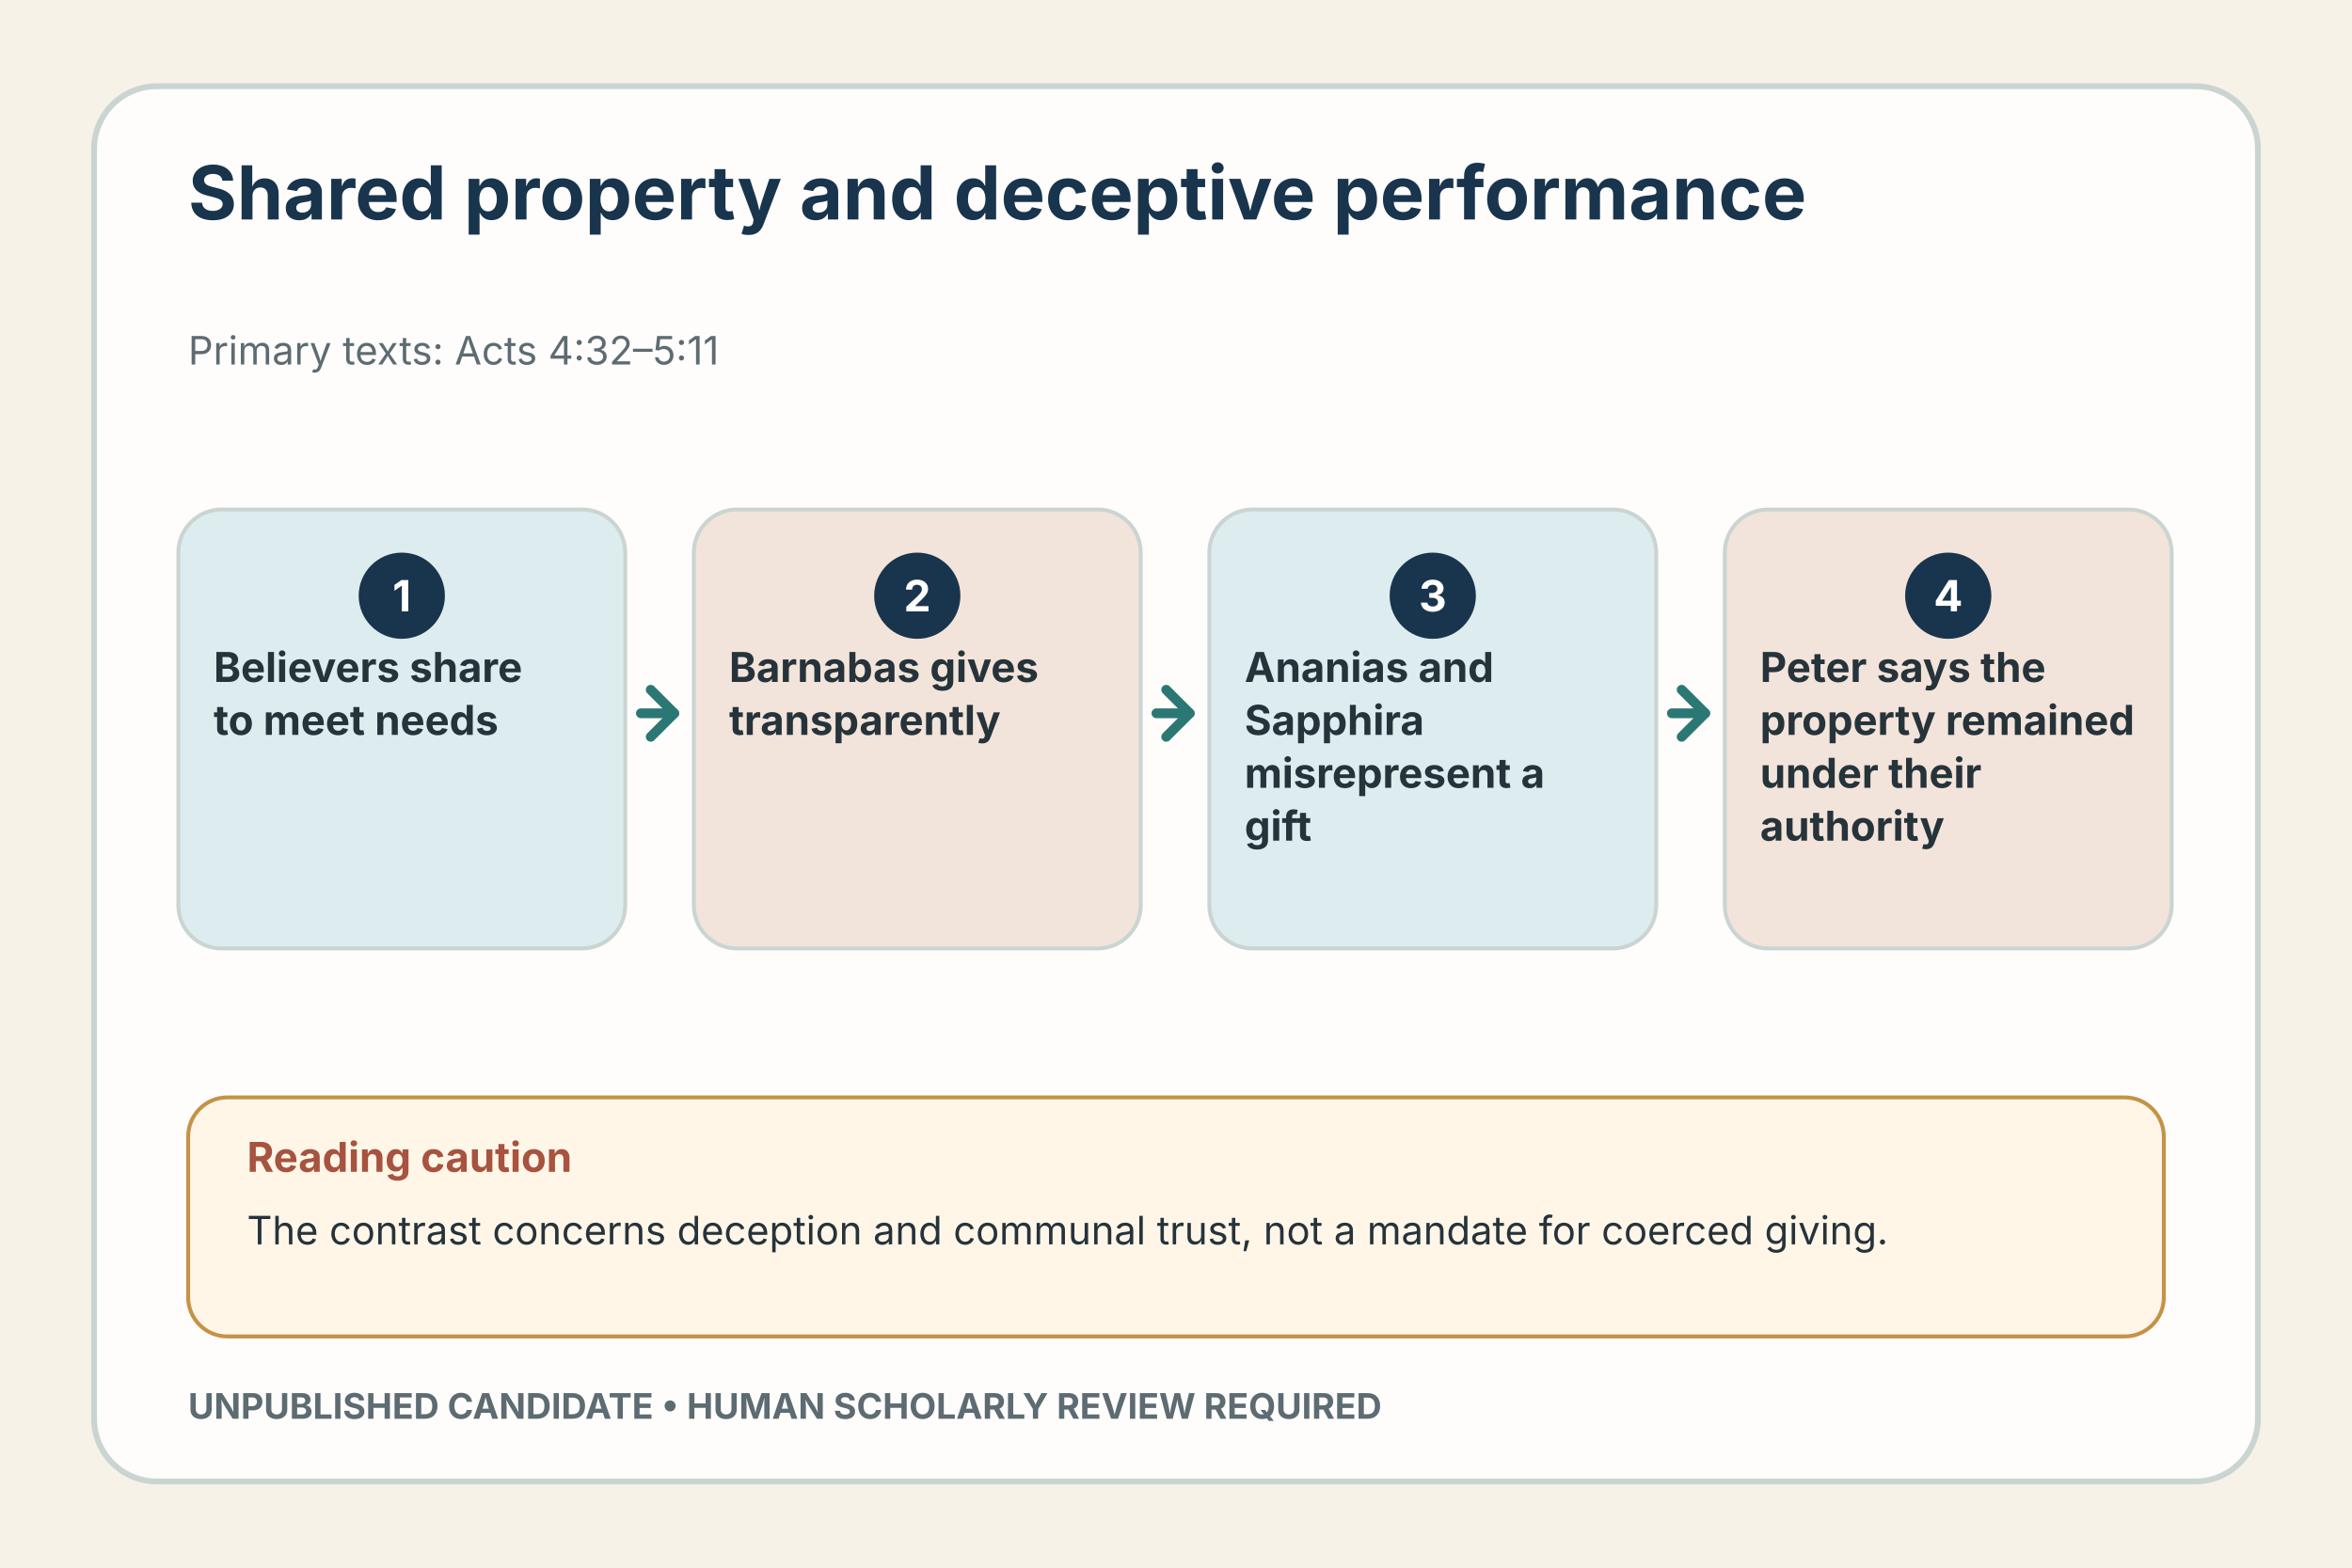
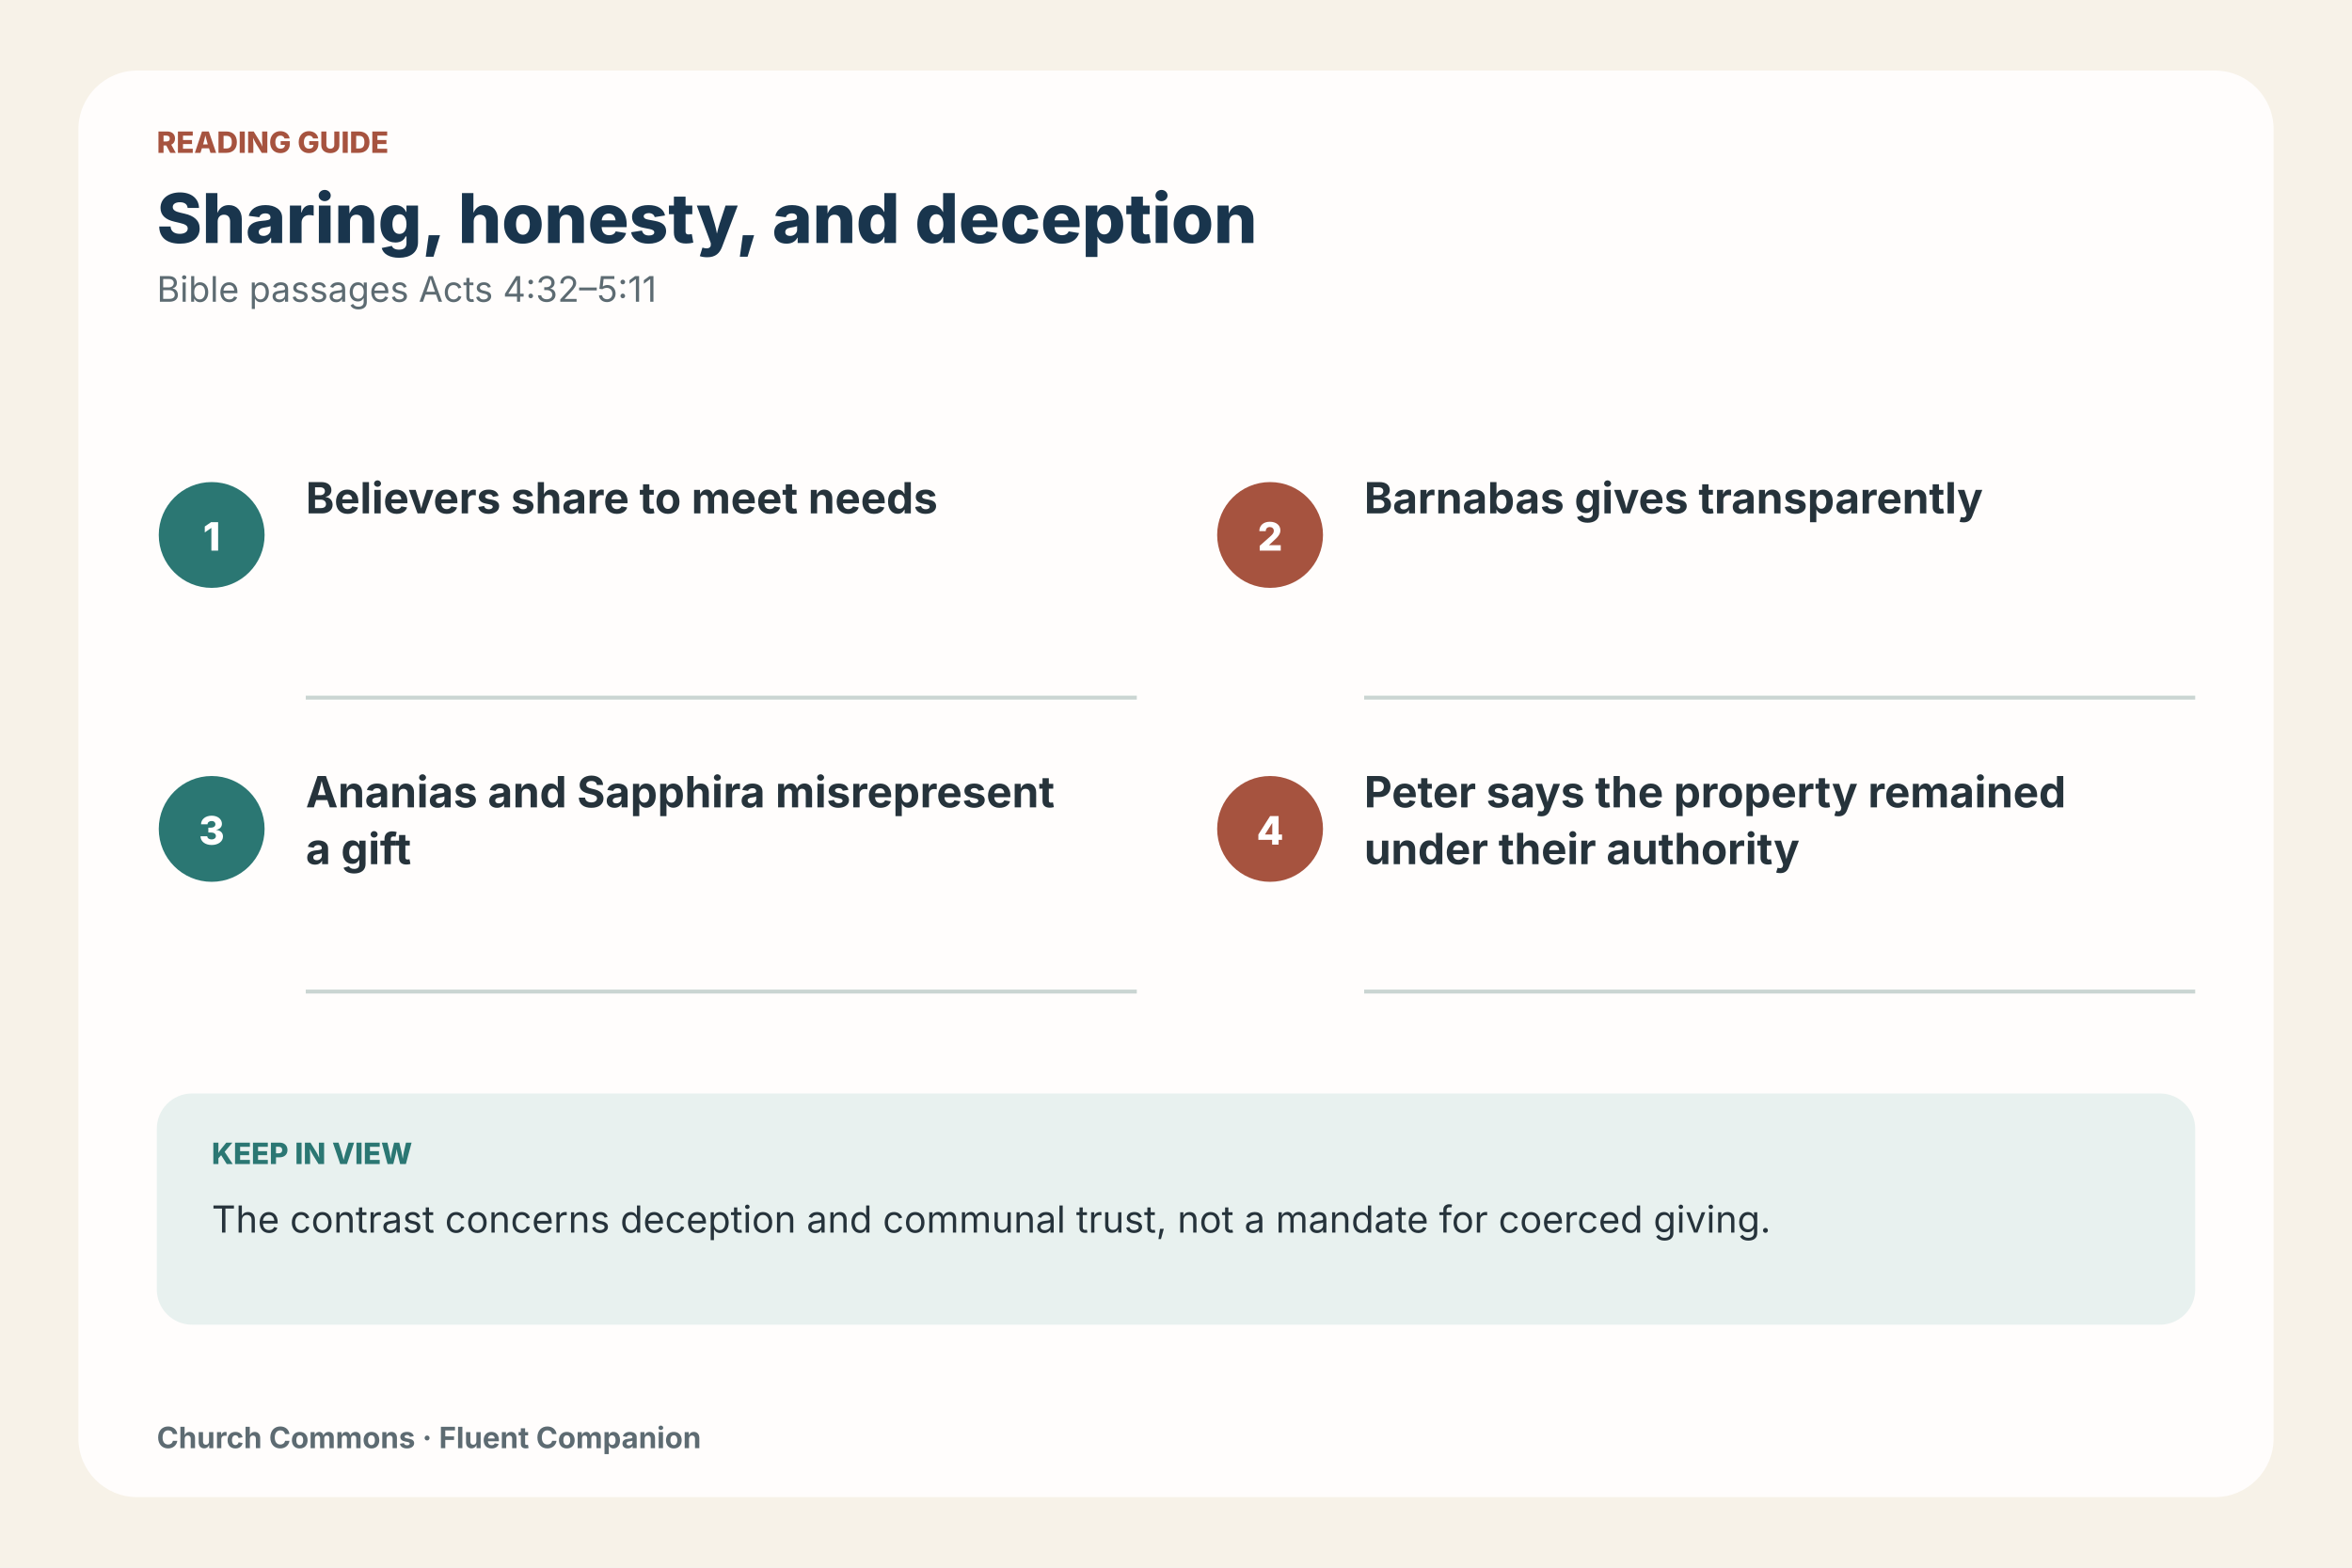
<svg xmlns="http://www.w3.org/2000/svg" width="1200" height="800" viewBox="0 0 1200 800" role="img" aria-labelledby="title desc">
  <rect width="1200" height="800" fill="#F7F2E8" />
  <style>text { font-family: Inter, system-ui, -apple-system, BlinkMacSystemFont, "Segoe UI", sans-serif; }</style>
-   <rect x="48" y="44" width="1104" height="712" rx="32" fill="#FFFDFC" stroke="#CAD5D2" stroke-width="3" />
-   <text x="96" y="112" font-size="38" font-weight="750" fill="#19354D" text-anchor="start">
-     <tspan x="96" dy="0">Shared property and deceptive performance</tspan>
+   <rect x="40" y="36" width="1120" height="728" rx="30" fill="#FFFDFC" />
+   <text x="80" y="78" font-size="15" font-weight="800" fill="#A6533F" text-anchor="start">
+     <tspan x="80" dy="0">READING GUIDE</tspan>
  </text>
-   <text x="96" y="186" font-size="20" font-weight="400" fill="#5D6B72" text-anchor="start">
-     <tspan x="96" dy="0">Primary texts: Acts 4:32–5:11</tspan>
+   <text x="80" y="124" font-size="35" font-weight="760" fill="#19354D" text-anchor="start">
+     <tspan x="80" dy="0">Sharing, honesty, and deception</tspan>
  </text>
-   <rect x="91" y="260" width="228" height="224" rx="22" fill="#DDECEE" stroke="#CAD5D2" stroke-width="2" />
-   <circle cx="205" cy="304" r="22" fill="#19354D" />
-   <text x="205" y="312" font-size="22" font-weight="700" fill="#FFFFFF" text-anchor="middle">
-     <tspan x="205" dy="0">1</tspan>
+   <text x="80" y="154" font-size="18" font-weight="400" fill="#5D6B72" text-anchor="start">
+     <tspan x="80" dy="0">Bible passages  Acts 4:32–5:11</tspan>
  </text>
-   <text x="109" y="348" font-size="21" font-weight="650" fill="#26333B" text-anchor="start">
-     <tspan x="109" dy="0">Believers share</tspan>
-     <tspan x="109" dy="27">to meet needs</tspan>
+   <circle cx="108" cy="273" r="27" fill="#2B7773" />
+   <text x="108" y="281" font-size="20" font-weight="800" fill="#FFFFFF" text-anchor="middle">
+     <tspan x="108" dy="0">1</tspan>
  </text>
-   <path d="M 327 364 L 344 364" stroke="#2B7773" stroke-width="5" stroke-linecap="round" />
-   <path d="M 332 352 L 344 364 L 332 376" fill="none" stroke="#2B7773" stroke-width="5" stroke-linecap="round" stroke-linejoin="round" />
-   <rect x="354" y="260" width="228" height="224" rx="22" fill="#F2E4DA" stroke="#CAD5D2" stroke-width="2" />
-   <circle cx="468" cy="304" r="22" fill="#19354D" />
-   <text x="468" y="312" font-size="22" font-weight="700" fill="#FFFFFF" text-anchor="middle">
-     <tspan x="468" dy="0">2</tspan>
+   <text x="156" y="262" font-size="22" font-weight="650" fill="#26333B" text-anchor="start">
+     <tspan x="156" dy="0">Believers share to meet needs</tspan>
  </text>
-   <text x="372" y="348" font-size="21" font-weight="650" fill="#26333B" text-anchor="start">
-     <tspan x="372" dy="0">Barnabas gives</tspan>
-     <tspan x="372" dy="27">transparently</tspan>
+   <line x1="156" y1="356" x2="580" y2="356" stroke="#CAD5D2" stroke-width="2" />
+   <circle cx="648" cy="273" r="27" fill="#A6533F" />
+   <text x="648" y="281" font-size="20" font-weight="800" fill="#FFFFFF" text-anchor="middle">
+     <tspan x="648" dy="0">2</tspan>
  </text>
-   <path d="M 590 364 L 607 364" stroke="#2B7773" stroke-width="5" stroke-linecap="round" />
-   <path d="M 595 352 L 607 364 L 595 376" fill="none" stroke="#2B7773" stroke-width="5" stroke-linecap="round" stroke-linejoin="round" />
-   <rect x="617" y="260" width="228" height="224" rx="22" fill="#DDECEE" stroke="#CAD5D2" stroke-width="2" />
-   <circle cx="731" cy="304" r="22" fill="#19354D" />
-   <text x="731" y="312" font-size="22" font-weight="700" fill="#FFFFFF" text-anchor="middle">
-     <tspan x="731" dy="0">3</tspan>
+   <text x="696" y="262" font-size="22" font-weight="650" fill="#26333B" text-anchor="start">
+     <tspan x="696" dy="0">Barnabas gives transparently</tspan>
  </text>
-   <text x="635" y="348" font-size="21" font-weight="650" fill="#26333B" text-anchor="start">
-     <tspan x="635" dy="0">Ananias and</tspan>
-     <tspan x="635" dy="27">Sapphira</tspan>
-     <tspan x="635" dy="27">misrepresent a</tspan>
-     <tspan x="635" dy="27">gift</tspan>
+   <line x1="696" y1="356" x2="1120" y2="356" stroke="#CAD5D2" stroke-width="2" />
+   <circle cx="108" cy="423" r="27" fill="#2B7773" />
+   <text x="108" y="431" font-size="20" font-weight="800" fill="#FFFFFF" text-anchor="middle">
+     <tspan x="108" dy="0">3</tspan>
  </text>
-   <path d="M 853 364 L 870 364" stroke="#2B7773" stroke-width="5" stroke-linecap="round" />
-   <path d="M 858 352 L 870 364 L 858 376" fill="none" stroke="#2B7773" stroke-width="5" stroke-linecap="round" stroke-linejoin="round" />
-   <rect x="880" y="260" width="228" height="224" rx="22" fill="#F2E4DA" stroke="#CAD5D2" stroke-width="2" />
-   <circle cx="994" cy="304" r="22" fill="#19354D" />
-   <text x="994" y="312" font-size="22" font-weight="700" fill="#FFFFFF" text-anchor="middle">
-     <tspan x="994" dy="0">4</tspan>
+   <text x="156" y="412" font-size="22" font-weight="650" fill="#26333B" text-anchor="start">
+     <tspan x="156" dy="0">Ananias and Sapphira misrepresent</tspan>
+     <tspan x="156" dy="29">a gift</tspan>
  </text>
-   <text x="898" y="348" font-size="21" font-weight="650" fill="#26333B" text-anchor="start">
-     <tspan x="898" dy="0">Peter says the</tspan>
-     <tspan x="898" dy="27">property remained</tspan>
-     <tspan x="898" dy="27">under their</tspan>
-     <tspan x="898" dy="27">authority</tspan>
+   <line x1="156" y1="506" x2="580" y2="506" stroke="#CAD5D2" stroke-width="2" />
+   <circle cx="648" cy="423" r="27" fill="#A6533F" />
+   <text x="648" y="431" font-size="20" font-weight="800" fill="#FFFFFF" text-anchor="middle">
+     <tspan x="648" dy="0">4</tspan>
  </text>
-   <rect x="96" y="560" width="1008" height="122" rx="20" fill="#FFF6E8" stroke="#C49347" stroke-width="2" />
-   <text x="126" y="598" font-size="21" font-weight="750" fill="#A6533F" text-anchor="start">
-     <tspan x="126" dy="0">Reading caution</tspan>
+   <text x="696" y="412" font-size="22" font-weight="650" fill="#26333B" text-anchor="start">
+     <tspan x="696" dy="0">Peter says the property remained</tspan>
+     <tspan x="696" dy="29">under their authority</tspan>
  </text>
-   <text x="126" y="635" font-size="20" font-weight="400" fill="#26333B" text-anchor="start">
-     <tspan x="126" dy="0">The contrast concerns deception and communal trust, not a mandate for coerced giving.</tspan>
+   <line x1="696" y1="506" x2="1120" y2="506" stroke="#CAD5D2" stroke-width="2" />
+   <rect x="80" y="558" width="1040" height="118" rx="18" fill="#E8F1EF" />
+   <text x="108" y="594" font-size="15" font-weight="800" fill="#2B7773" text-anchor="start">
+     <tspan x="108" dy="0">KEEP IN VIEW</tspan>
  </text>
-   <text x="96" y="724" font-size="18" font-weight="700" fill="#5D6B72" text-anchor="start">
-     <tspan x="96" dy="0">UNPUBLISHED CANDIDATE • HUMAN SCHOLARLY REVIEW REQUIRED</tspan>
+   <text x="108" y="629" font-size="19" font-weight="400" fill="#26333B" text-anchor="start">
+     <tspan x="108" dy="0">The contrast concerns deception and communal trust, not a mandate for coerced giving.</tspan>
+   </text>
+   <text x="80" y="739" font-size="15" font-weight="650" fill="#5D6B72" text-anchor="start">
+     <tspan x="80" dy="0">Church Commons · Fluent Companion</tspan>
  </text>
</svg>
